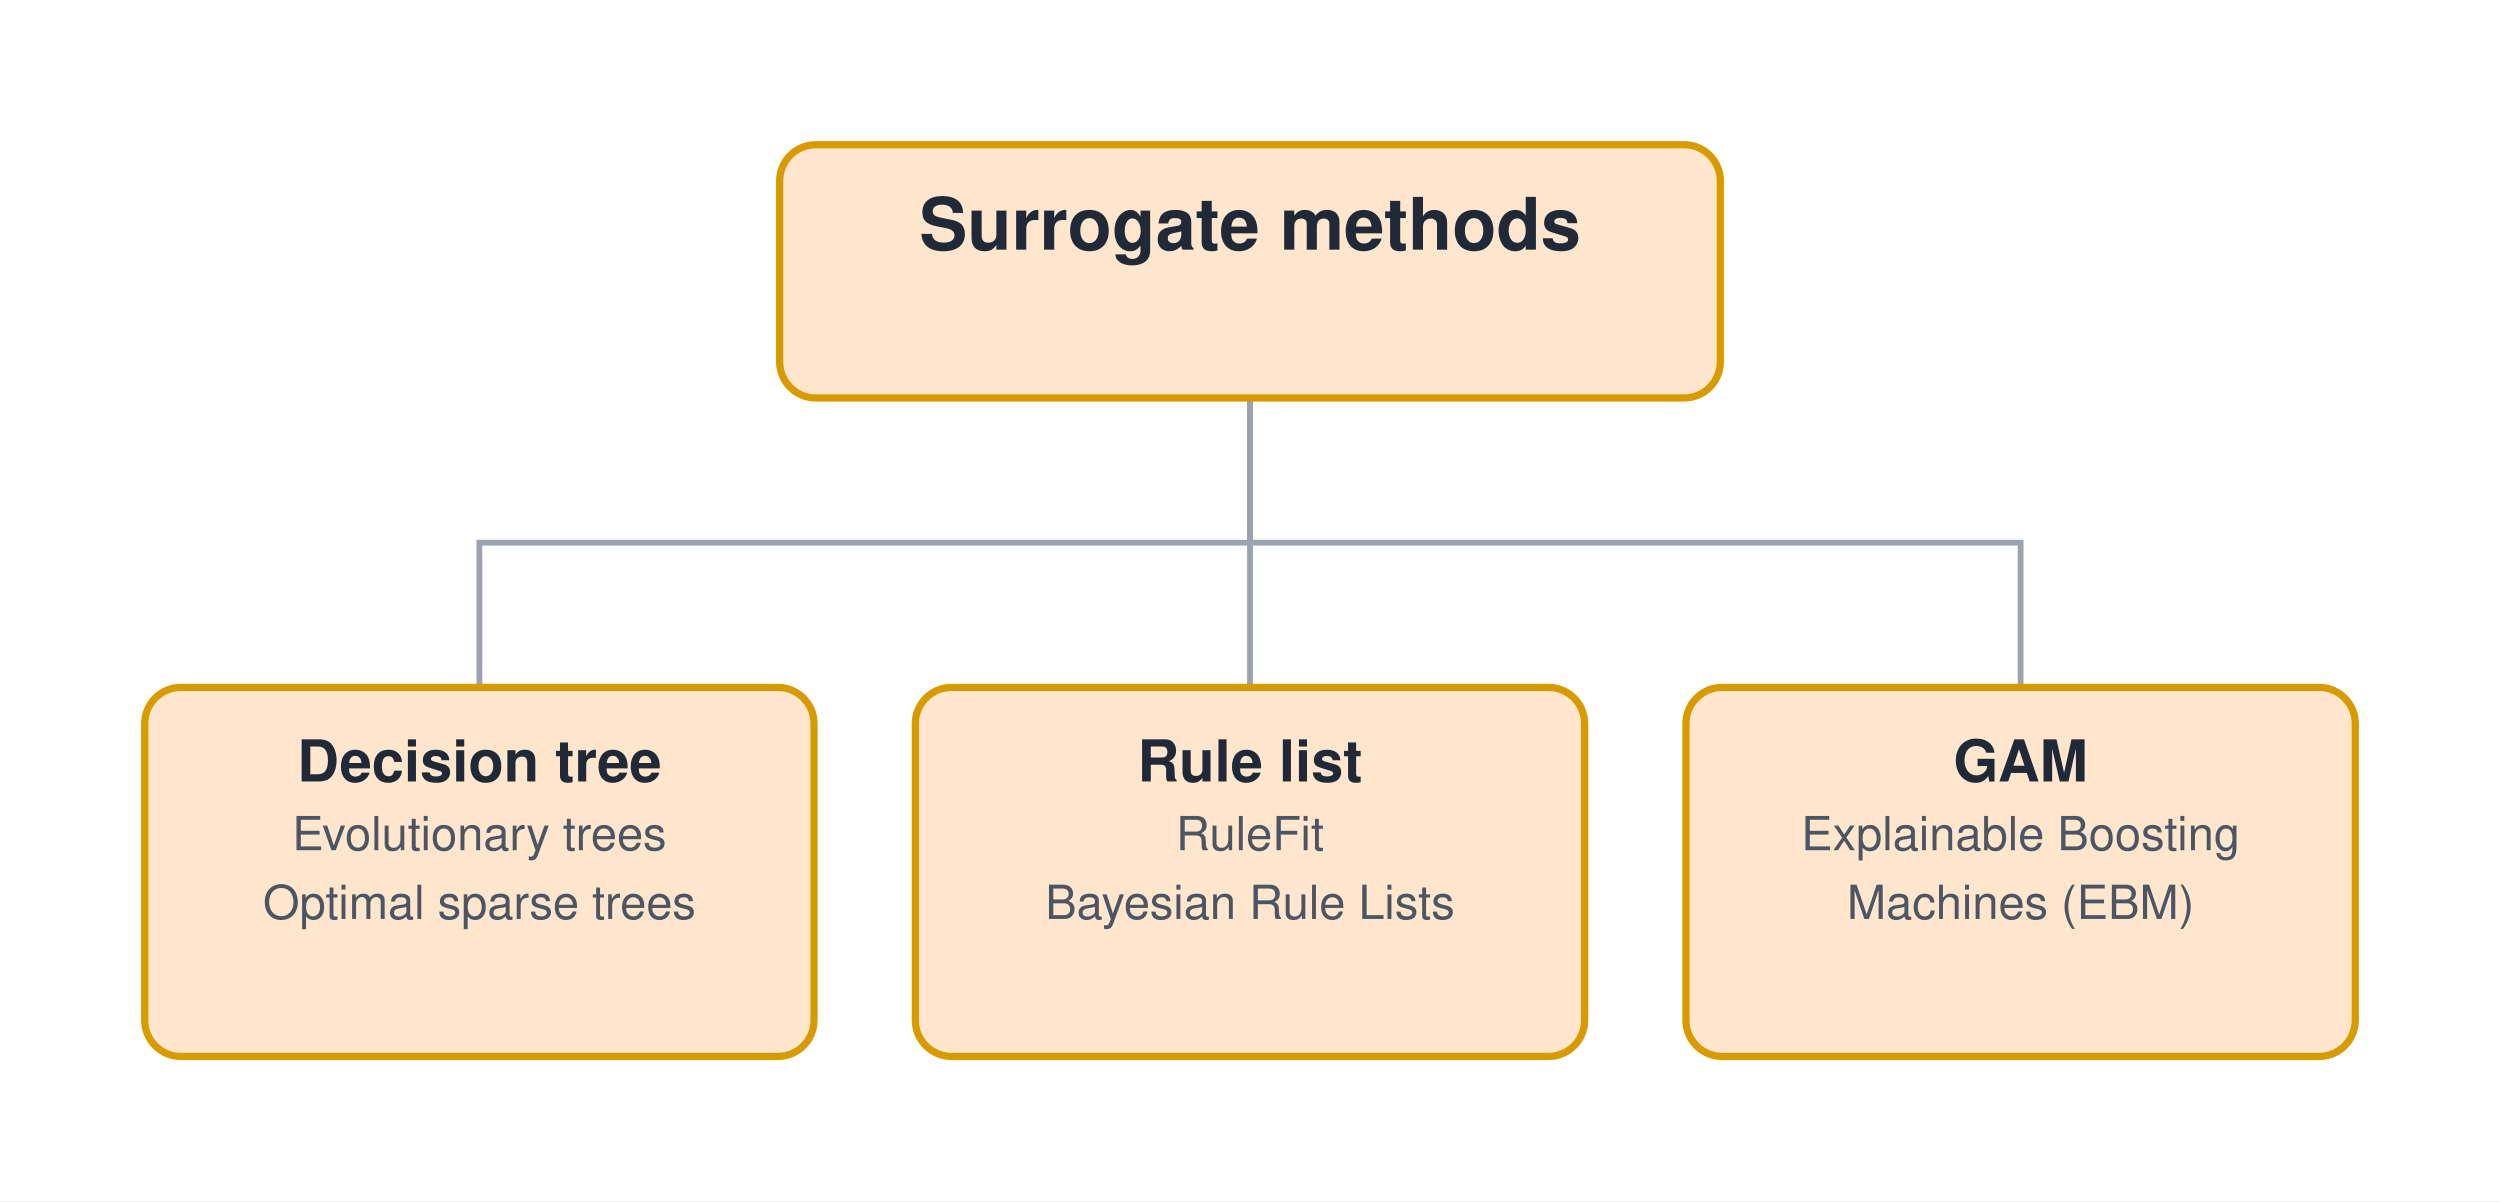
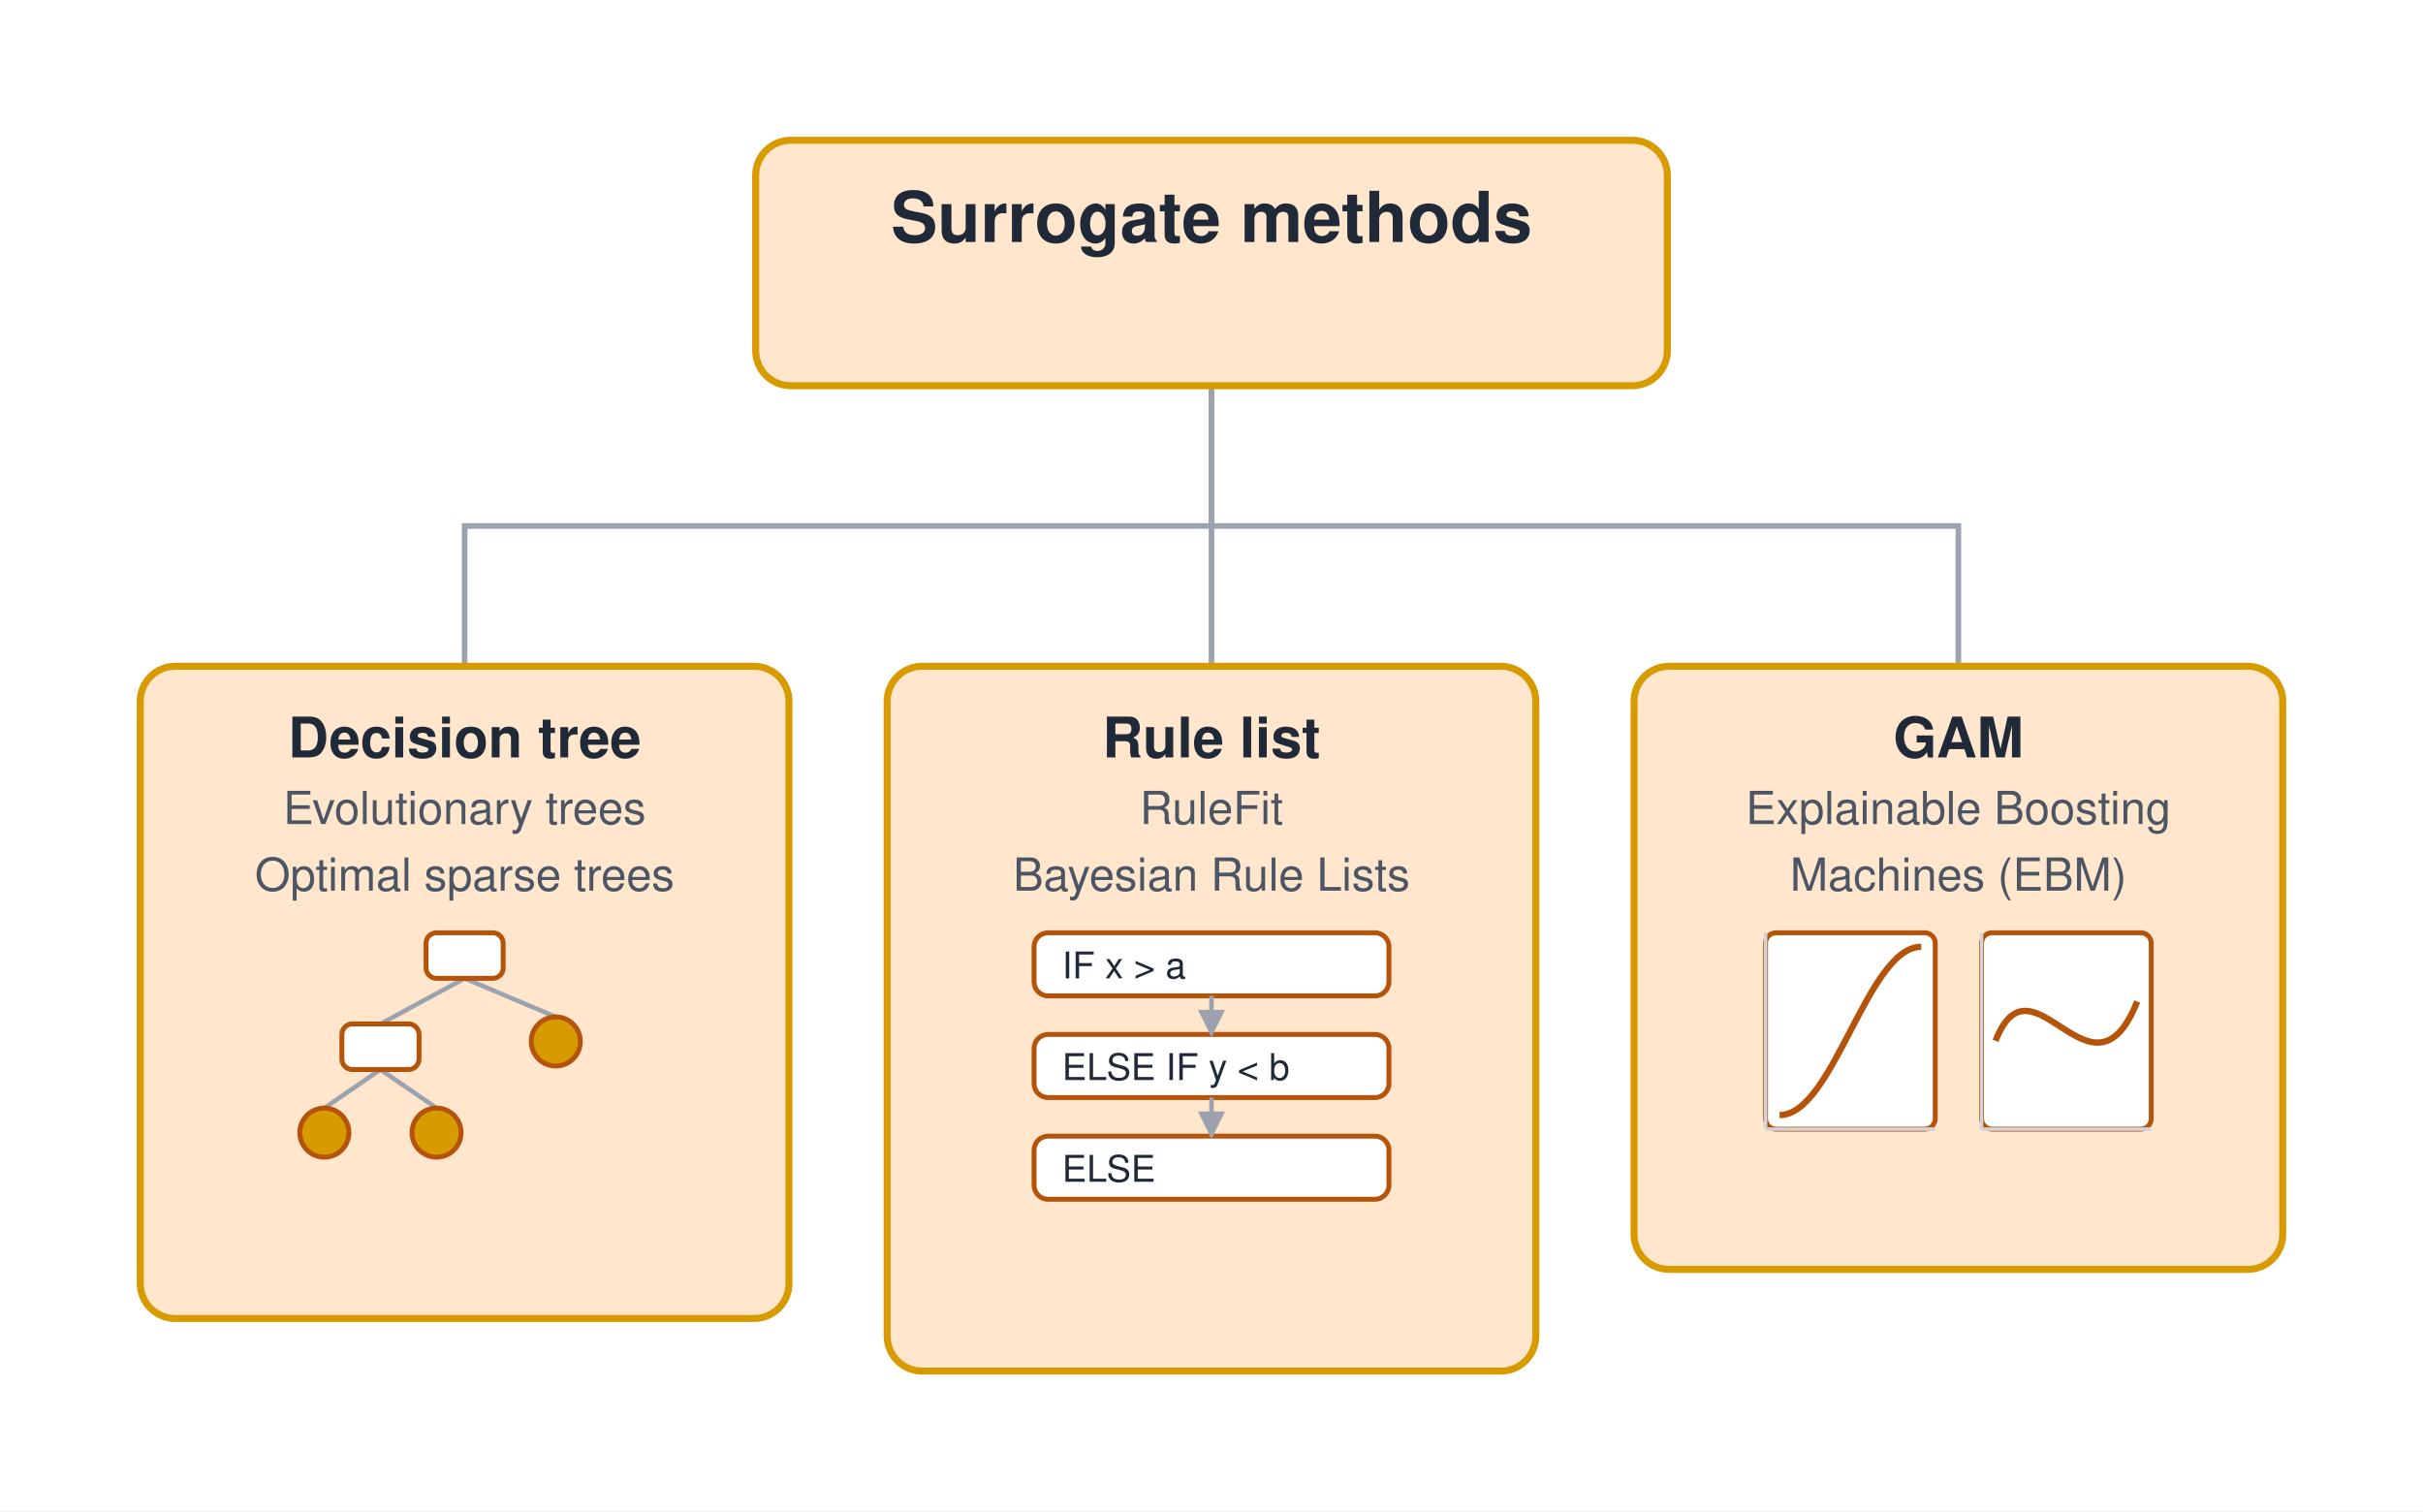
- <svg xmlns="http://www.w3.org/2000/svg" version="1.1" content="&lt;mxfile host=&quot;app.diagrams.net&quot;&gt;&lt;diagram id=&quot;fi-sur&quot; name=&quot;Feature importance - SUR&quot;&gt;&lt;mxGraphModel dx=&quot;691&quot; dy=&quot;332&quot; grid=&quot;1&quot; gridSize=&quot;10&quot; page=&quot;1&quot; pageWidth=&quot;691&quot; pageHeight=&quot;332&quot;&gt;&lt;root&gt;&lt;mxCell id=&quot;0&quot;/&gt;&lt;mxCell id=&quot;1&quot; parent=&quot;0&quot;/&gt;&lt;mxCell id=&quot;SUR&quot; value=&quot;&amp;lt;span style=&amp;quot;font-size:20px;color:#1F2937;font-weight:bold;&amp;quot;&amp;gt;Surrogate methods&amp;lt;/span&amp;gt;&quot; style=&quot;rounded=1;whiteSpace=wrap;html=1;fillColor=#FFE6CC;strokeColor=#D79B00;strokeWidth=2;&quot; vertex=&quot;1&quot; parent=&quot;1&quot;&gt;&lt;mxGeometry x=&quot;216&quot; y=&quot;40&quot; width=&quot;260&quot; height=&quot;70&quot; as=&quot;geometry&quot;/&gt;&lt;/mxCell&gt;&lt;mxCell id=&quot;SUR_TREE&quot; value=&quot;&amp;lt;span style=&amp;quot;font-size:16px;color:#1F2937;font-weight:bold;&amp;quot;&amp;gt;Decision tree&amp;lt;/span&amp;gt;&amp;lt;br&amp;gt;&amp;lt;span style=&amp;quot;font-size:13px;color:#4B5563;&amp;quot;&amp;gt;Evolutionary trees&amp;lt;/span&amp;gt;&amp;lt;br&amp;gt;&amp;lt;span style=&amp;quot;font-size:13px;color:#4B5563;&amp;quot;&amp;gt;Optimal sparse trees&amp;lt;/span&amp;gt;&quot; style=&quot;rounded=1;whiteSpace=wrap;html=1;fillColor=#FFE6CC;strokeColor=#D79B00;strokeWidth=2;&quot; vertex=&quot;1&quot; parent=&quot;1&quot;&gt;&lt;mxGeometry x=&quot;40&quot; y=&quot;190&quot; width=&quot;185&quot; height=&quot;102&quot; as=&quot;geometry&quot;/&gt;&lt;/mxCell&gt;&lt;mxCell id=&quot;SUR_RULE&quot; value=&quot;&amp;lt;span style=&amp;quot;font-size:16px;color:#1F2937;font-weight:bold;&amp;quot;&amp;gt;Rule list&amp;lt;/span&amp;gt;&amp;lt;br&amp;gt;&amp;lt;span style=&amp;quot;font-size:13px;color:#4B5563;&amp;quot;&amp;gt;RuleFit&amp;lt;/span&amp;gt;&amp;lt;br&amp;gt;&amp;lt;span style=&amp;quot;font-size:13px;color:#4B5563;&amp;quot;&amp;gt;Bayesian Rule Lists&amp;lt;/span&amp;gt;&quot; style=&quot;rounded=1;whiteSpace=wrap;html=1;fillColor=#FFE6CC;strokeColor=#D79B00;strokeWidth=2;&quot; vertex=&quot;1&quot; parent=&quot;1&quot;&gt;&lt;mxGeometry x=&quot;253&quot; y=&quot;190&quot; width=&quot;185&quot; height=&quot;102&quot; as=&quot;geometry&quot;/&gt;&lt;/mxCell&gt;&lt;mxCell id=&quot;SUR_GAM&quot; value=&quot;&amp;lt;span style=&amp;quot;font-size:16px;color:#1F2937;font-weight:bold;&amp;quot;&amp;gt;GAM&amp;lt;/span&amp;gt;&amp;lt;br&amp;gt;&amp;lt;span style=&amp;quot;font-size:13px;color:#4B5563;&amp;quot;&amp;gt;Explainable Boosting&amp;lt;/span&amp;gt;&amp;lt;br&amp;gt;&amp;lt;span style=&amp;quot;font-size:13px;color:#4B5563;&amp;quot;&amp;gt;Machines (EBM)&amp;lt;/span&amp;gt;&quot; style=&quot;rounded=1;whiteSpace=wrap;html=1;fillColor=#FFE6CC;strokeColor=#D79B00;strokeWidth=2;&quot; vertex=&quot;1&quot; parent=&quot;1&quot;&gt;&lt;mxGeometry x=&quot;466&quot; y=&quot;190&quot; width=&quot;185&quot; height=&quot;102&quot; as=&quot;geometry&quot;/&gt;&lt;/mxCell&gt;&lt;mxCell id=&quot;e0&quot; style=&quot;edgeStyle=orthogonalEdgeStyle;rounded=0;html=1;strokeColor=#9CA3AF;&quot; edge=&quot;1&quot; parent=&quot;1&quot; source=&quot;SUR&quot; target=&quot;SUR_TREE&quot;&gt;&lt;mxGeometry relative=&quot;1&quot; as=&quot;geometry&quot;/&gt;&lt;/mxCell&gt;&lt;mxCell id=&quot;e1&quot; style=&quot;edgeStyle=orthogonalEdgeStyle;rounded=0;html=1;strokeColor=#9CA3AF;&quot; edge=&quot;1&quot; parent=&quot;1&quot; source=&quot;SUR&quot; target=&quot;SUR_RULE&quot;&gt;&lt;mxGeometry relative=&quot;1&quot; as=&quot;geometry&quot;/&gt;&lt;/mxCell&gt;&lt;mxCell id=&quot;e2&quot; style=&quot;edgeStyle=orthogonalEdgeStyle;rounded=0;html=1;strokeColor=#9CA3AF;&quot; edge=&quot;1&quot; parent=&quot;1&quot; source=&quot;SUR&quot; target=&quot;SUR_GAM&quot;&gt;&lt;mxGeometry relative=&quot;1&quot; as=&quot;geometry&quot;/&gt;&lt;/mxCell&gt;&lt;/root&gt;&lt;/mxGraphModel&gt;&lt;/diagram&gt;&lt;/mxfile&gt;" width="691" height="332" viewBox="0 0 691 332">
-   <rect width="691" height="332" fill="white" />
+ <svg xmlns="http://www.w3.org/2000/svg" version="1.1" content="&lt;mxfile host=&quot;app.diagrams.net&quot;&gt;&lt;diagram id=&quot;fi-sur&quot; name=&quot;Feature importance - SUR&quot;&gt;&lt;mxGraphModel dx=&quot;691&quot; dy=&quot;431&quot; grid=&quot;1&quot; gridSize=&quot;10&quot; page=&quot;1&quot; pageWidth=&quot;691&quot; pageHeight=&quot;431&quot;&gt;&lt;root&gt;&lt;mxCell id=&quot;0&quot;/&gt;&lt;mxCell id=&quot;1&quot; parent=&quot;0&quot;/&gt;&lt;mxCell id=&quot;SUR&quot; value=&quot;&amp;lt;span style=&amp;quot;font-size:20px;color:#1F2937;font-weight:bold;&amp;quot;&amp;gt;Surrogate methods&amp;lt;/span&amp;gt;&quot; style=&quot;rounded=1;whiteSpace=wrap;html=1;fillColor=#FFE6CC;strokeColor=#D79B00;strokeWidth=2;&quot; vertex=&quot;1&quot; parent=&quot;1&quot;&gt;&lt;mxGeometry x=&quot;216&quot; y=&quot;40&quot; width=&quot;260&quot; height=&quot;70&quot; as=&quot;geometry&quot;/&gt;&lt;/mxCell&gt;&lt;mxCell id=&quot;SUR_TREE&quot; value=&quot;&amp;lt;span style=&amp;quot;font-size:16px;color:#1F2937;font-weight:bold;&amp;quot;&amp;gt;Decision tree&amp;lt;/span&amp;gt;&amp;lt;br&amp;gt;&amp;lt;span style=&amp;quot;font-size:13px;color:#4B5563;&amp;quot;&amp;gt;Evolutionary trees&amp;lt;/span&amp;gt;&amp;lt;br&amp;gt;&amp;lt;span style=&amp;quot;font-size:13px;color:#4B5563;&amp;quot;&amp;gt;Optimal sparse trees&amp;lt;/span&amp;gt;&quot; style=&quot;rounded=1;whiteSpace=wrap;html=1;fillColor=#FFE6CC;strokeColor=#D79B00;strokeWidth=2;&quot; vertex=&quot;1&quot; parent=&quot;1&quot;&gt;&lt;mxGeometry x=&quot;40&quot; y=&quot;190&quot; width=&quot;185&quot; height=&quot;186&quot; as=&quot;geometry&quot;/&gt;&lt;/mxCell&gt;&lt;mxCell id=&quot;SUR_TREE_root&quot; value=&quot;&quot; style=&quot;rounded=1;whiteSpace=wrap;html=1;fillColor=#FFFFFF;strokeColor=#B45309;&quot; vertex=&quot;1&quot; parent=&quot;1&quot;&gt;&lt;mxGeometry x=&quot;122&quot; y=&quot;266&quot; width=&quot;22&quot; height=&quot;13&quot; as=&quot;geometry&quot;/&gt;&lt;/mxCell&gt;&lt;mxCell id=&quot;SUR_TREE_left&quot; value=&quot;&quot; style=&quot;rounded=1;whiteSpace=wrap;html=1;fillColor=#FFFFFF;strokeColor=#B45309;&quot; vertex=&quot;1&quot; parent=&quot;1&quot;&gt;&lt;mxGeometry x=&quot;98&quot; y=&quot;292&quot; width=&quot;22&quot; height=&quot;13&quot; as=&quot;geometry&quot;/&gt;&lt;/mxCell&gt;&lt;mxCell id=&quot;SUR_TREE_right&quot; value=&quot;&quot; style=&quot;ellipse;whiteSpace=wrap;html=1;fillColor=#D79B00;strokeColor=#B45309;&quot; vertex=&quot;1&quot; parent=&quot;1&quot;&gt;&lt;mxGeometry x=&quot;152&quot; y=&quot;290&quot; width=&quot;14&quot; height=&quot;14&quot; as=&quot;geometry&quot;/&gt;&lt;/mxCell&gt;&lt;mxCell id=&quot;SUR_TREE_gl&quot; value=&quot;&quot; style=&quot;ellipse;whiteSpace=wrap;html=1;fillColor=#D79B00;strokeColor=#B45309;&quot; vertex=&quot;1&quot; parent=&quot;1&quot;&gt;&lt;mxGeometry x=&quot;86&quot; y=&quot;316&quot; width=&quot;14&quot; height=&quot;14&quot; as=&quot;geometry&quot;/&gt;&lt;/mxCell&gt;&lt;mxCell id=&quot;SUR_TREE_gr&quot; value=&quot;&quot; style=&quot;ellipse;whiteSpace=wrap;html=1;fillColor=#D79B00;strokeColor=#B45309;&quot; vertex=&quot;1&quot; parent=&quot;1&quot;&gt;&lt;mxGeometry x=&quot;118&quot; y=&quot;316&quot; width=&quot;14&quot; height=&quot;14&quot; as=&quot;geometry&quot;/&gt;&lt;/mxCell&gt;&lt;mxCell id=&quot;SUR_TREE_e0&quot; style=&quot;edgeStyle=none;html=1;endArrow=none;strokeColor=#9CA3AF;&quot; edge=&quot;1&quot; parent=&quot;1&quot; source=&quot;SUR_TREE_root&quot; target=&quot;SUR_TREE_left&quot;&gt;&lt;mxGeometry relative=&quot;1&quot; as=&quot;geometry&quot;/&gt;&lt;/mxCell&gt;&lt;mxCell id=&quot;SUR_TREE_e1&quot; style=&quot;edgeStyle=none;html=1;endArrow=none;strokeColor=#9CA3AF;&quot; edge=&quot;1&quot; parent=&quot;1&quot; source=&quot;SUR_TREE_root&quot; target=&quot;SUR_TREE_right&quot;&gt;&lt;mxGeometry relative=&quot;1&quot; as=&quot;geometry&quot;/&gt;&lt;/mxCell&gt;&lt;mxCell id=&quot;SUR_TREE_e2&quot; style=&quot;edgeStyle=none;html=1;endArrow=none;strokeColor=#9CA3AF;&quot; edge=&quot;1&quot; parent=&quot;1&quot; source=&quot;SUR_TREE_left&quot; target=&quot;SUR_TREE_gl&quot;&gt;&lt;mxGeometry relative=&quot;1&quot; as=&quot;geometry&quot;/&gt;&lt;/mxCell&gt;&lt;mxCell id=&quot;SUR_TREE_e3&quot; style=&quot;edgeStyle=none;html=1;endArrow=none;strokeColor=#9CA3AF;&quot; edge=&quot;1&quot; parent=&quot;1&quot; source=&quot;SUR_TREE_left&quot; target=&quot;SUR_TREE_gr&quot;&gt;&lt;mxGeometry relative=&quot;1&quot; as=&quot;geometry&quot;/&gt;&lt;/mxCell&gt;&lt;mxCell id=&quot;SUR_RULE&quot; value=&quot;&amp;lt;span style=&amp;quot;font-size:16px;color:#1F2937;font-weight:bold;&amp;quot;&amp;gt;Rule list&amp;lt;/span&amp;gt;&amp;lt;br&amp;gt;&amp;lt;span style=&amp;quot;font-size:13px;color:#4B5563;&amp;quot;&amp;gt;RuleFit&amp;lt;/span&amp;gt;&amp;lt;br&amp;gt;&amp;lt;span style=&amp;quot;font-size:13px;color:#4B5563;&amp;quot;&amp;gt;Bayesian Rule Lists&amp;lt;/span&amp;gt;&quot; style=&quot;rounded=1;whiteSpace=wrap;html=1;fillColor=#FFE6CC;strokeColor=#D79B00;strokeWidth=2;&quot; vertex=&quot;1&quot; parent=&quot;1&quot;&gt;&lt;mxGeometry x=&quot;253&quot; y=&quot;190&quot; width=&quot;185&quot; height=&quot;201&quot; as=&quot;geometry&quot;/&gt;&lt;/mxCell&gt;&lt;mxCell id=&quot;SUR_RULE_r0&quot; value=&quot;IF  x &amp;gt; a&quot; style=&quot;rounded=1;whiteSpace=wrap;html=1;align=left;spacingLeft=6;fontSize=11;fillColor=#FFFFFF;strokeColor=#B45309;&quot; vertex=&quot;1&quot; parent=&quot;1&quot;&gt;&lt;mxGeometry x=&quot;295&quot; y=&quot;266&quot; width=&quot;101&quot; height=&quot;18&quot; as=&quot;geometry&quot;/&gt;&lt;/mxCell&gt;&lt;mxCell id=&quot;SUR_RULE_r1&quot; value=&quot;ELSE IF  y &amp;lt; b&quot; style=&quot;rounded=1;whiteSpace=wrap;html=1;align=left;spacingLeft=6;fontSize=11;fillColor=#FFFFFF;strokeColor=#B45309;&quot; vertex=&quot;1&quot; parent=&quot;1&quot;&gt;&lt;mxGeometry x=&quot;295&quot; y=&quot;295&quot; width=&quot;101&quot; height=&quot;18&quot; as=&quot;geometry&quot;/&gt;&lt;/mxCell&gt;&lt;mxCell id=&quot;SUR_RULE_re1&quot; style=&quot;edgeStyle=none;html=1;endArrow=block;endSize=5;strokeColor=#9CA3AF;&quot; edge=&quot;1&quot; parent=&quot;1&quot; source=&quot;SUR_RULE_r0&quot; target=&quot;SUR_RULE_r1&quot;&gt;&lt;mxGeometry relative=&quot;1&quot; as=&quot;geometry&quot;/&gt;&lt;/mxCell&gt;&lt;mxCell id=&quot;SUR_RULE_r2&quot; value=&quot;ELSE&quot; style=&quot;rounded=1;whiteSpace=wrap;html=1;align=left;spacingLeft=6;fontSize=11;fillColor=#FFFFFF;strokeColor=#B45309;&quot; vertex=&quot;1&quot; parent=&quot;1&quot;&gt;&lt;mxGeometry x=&quot;295&quot; y=&quot;324&quot; width=&quot;101&quot; height=&quot;18&quot; as=&quot;geometry&quot;/&gt;&lt;/mxCell&gt;&lt;mxCell id=&quot;SUR_RULE_re2&quot; style=&quot;edgeStyle=none;html=1;endArrow=block;endSize=5;strokeColor=#9CA3AF;&quot; edge=&quot;1&quot; parent=&quot;1&quot; source=&quot;SUR_RULE_r1&quot; target=&quot;SUR_RULE_r2&quot;&gt;&lt;mxGeometry relative=&quot;1&quot; as=&quot;geometry&quot;/&gt;&lt;/mxCell&gt;&lt;mxCell id=&quot;SUR_GAM&quot; value=&quot;&amp;lt;span style=&amp;quot;font-size:16px;color:#1F2937;font-weight:bold;&amp;quot;&amp;gt;GAM&amp;lt;/span&amp;gt;&amp;lt;br&amp;gt;&amp;lt;span style=&amp;quot;font-size:13px;color:#4B5563;&amp;quot;&amp;gt;Explainable Boosting&amp;lt;/span&amp;gt;&amp;lt;br&amp;gt;&amp;lt;span style=&amp;quot;font-size:13px;color:#4B5563;&amp;quot;&amp;gt;Machines (EBM)&amp;lt;/span&amp;gt;&quot; style=&quot;rounded=1;whiteSpace=wrap;html=1;fillColor=#FFE6CC;strokeColor=#D79B00;strokeWidth=2;&quot; vertex=&quot;1&quot; parent=&quot;1&quot;&gt;&lt;mxGeometry x=&quot;466&quot; y=&quot;190&quot; width=&quot;185&quot; height=&quot;172&quot; as=&quot;geometry&quot;/&gt;&lt;/mxCell&gt;&lt;mxCell id=&quot;SUR_GAM_f1&quot; value=&quot;&quot; style=&quot;rounded=1;whiteSpace=wrap;html=1;fillColor=#FFFFFF;strokeColor=#B45309;&quot; vertex=&quot;1&quot; parent=&quot;1&quot;&gt;&lt;mxGeometry x=&quot;504&quot; y=&quot;266&quot; width=&quot;48&quot; height=&quot;56&quot; as=&quot;geometry&quot;/&gt;&lt;/mxCell&gt;&lt;mxCell id=&quot;SUR_GAM_f2&quot; value=&quot;&quot; style=&quot;rounded=1;whiteSpace=wrap;html=1;fillColor=#FFFFFF;strokeColor=#B45309;&quot; vertex=&quot;1&quot; parent=&quot;1&quot;&gt;&lt;mxGeometry x=&quot;565&quot; y=&quot;266&quot; width=&quot;48&quot; height=&quot;56&quot; as=&quot;geometry&quot;/&gt;&lt;/mxCell&gt;&lt;mxCell id=&quot;SUR_GAM_c1&quot; style=&quot;edgeStyle=none;html=1;curved=1;endArrow=none;strokeColor=#B45309;strokeWidth=2;&quot; edge=&quot;1&quot; parent=&quot;1&quot;&gt;&lt;mxGeometry relative=&quot;1&quot; as=&quot;geometry&quot;&gt;&lt;mxPoint x=&quot;508&quot; y=&quot;318&quot; as=&quot;sourcePoint&quot;/&gt;&lt;mxPoint x=&quot;548&quot; y=&quot;270&quot; as=&quot;targetPoint&quot;/&gt;&lt;Array as=&quot;points&quot;&gt;&lt;mxPoint x=&quot;523&quot; y=&quot;318&quot;/&gt;&lt;mxPoint x=&quot;533&quot; y=&quot;270&quot;/&gt;&lt;/Array&gt;&lt;/mxGeometry&gt;&lt;/mxCell&gt;&lt;mxCell id=&quot;SUR_GAM_c2&quot; style=&quot;edgeStyle=none;html=1;curved=1;endArrow=none;strokeColor=#B45309;strokeWidth=2;&quot; edge=&quot;1&quot; parent=&quot;1&quot;&gt;&lt;mxGeometry relative=&quot;1&quot; as=&quot;geometry&quot;&gt;&lt;mxPoint x=&quot;569&quot; y=&quot;297&quot; as=&quot;sourcePoint&quot;/&gt;&lt;mxPoint x=&quot;610&quot; y=&quot;286&quot; as=&quot;targetPoint&quot;/&gt;&lt;Array as=&quot;points&quot;&gt;&lt;mxPoint x=&quot;580&quot; y=&quot;270&quot;/&gt;&lt;mxPoint x=&quot;597&quot; y=&quot;318&quot;/&gt;&lt;/Array&gt;&lt;/mxGeometry&gt;&lt;/mxCell&gt;&lt;mxCell id=&quot;e0&quot; style=&quot;edgeStyle=orthogonalEdgeStyle;rounded=0;html=1;strokeColor=#9CA3AF;&quot; edge=&quot;1&quot; parent=&quot;1&quot; source=&quot;SUR&quot; target=&quot;SUR_TREE&quot;&gt;&lt;mxGeometry relative=&quot;1&quot; as=&quot;geometry&quot;/&gt;&lt;/mxCell&gt;&lt;mxCell id=&quot;e1&quot; style=&quot;edgeStyle=orthogonalEdgeStyle;rounded=0;html=1;strokeColor=#9CA3AF;&quot; edge=&quot;1&quot; parent=&quot;1&quot; source=&quot;SUR&quot; target=&quot;SUR_RULE&quot;&gt;&lt;mxGeometry relative=&quot;1&quot; as=&quot;geometry&quot;/&gt;&lt;/mxCell&gt;&lt;mxCell id=&quot;e2&quot; style=&quot;edgeStyle=orthogonalEdgeStyle;rounded=0;html=1;strokeColor=#9CA3AF;&quot; edge=&quot;1&quot; parent=&quot;1&quot; source=&quot;SUR&quot; target=&quot;SUR_GAM&quot;&gt;&lt;mxGeometry relative=&quot;1&quot; as=&quot;geometry&quot;/&gt;&lt;/mxCell&gt;&lt;/root&gt;&lt;/mxGraphModel&gt;&lt;/diagram&gt;&lt;/mxfile&gt;" width="691" height="431" viewBox="0 0 691 431">
+   <defs>
+     <marker id="rulearrow" viewBox="0 0 10 10" refX="9" refY="5" markerWidth="6" markerHeight="6" orient="auto-start-reverse">
+       <path d="M 0 0 L 10 5 L 0 10 z" fill="#9CA3AF" />
+     </marker>
+   </defs>
+   <rect width="691" height="431" fill="white" />
  <path d="M 345.5 110.0 L 345.5 150.0 L 132.5 150.0 L 132.5 190.0" fill="none" stroke="#9CA3AF" stroke-width="1.6" />
  <path d="M 345.5 110.0 L 345.5 150.0 L 345.5 150.0 L 345.5 190.0" fill="none" stroke="#9CA3AF" stroke-width="1.6" />
  <path d="M 345.5 110.0 L 345.5 150.0 L 558.5 150.0 L 558.5 190.0" fill="none" stroke="#9CA3AF" stroke-width="1.6" />
  <rect x="215.5" y="40.0" width="260.0" height="70.0" rx="10" ry="10" fill="#FFE6CC" stroke="#D79B00" stroke-width="2" />
  <text x="345.5" y="69.0" text-anchor="middle" font-family="Helvetica, Arial, sans-serif" font-size="20" font-weight="bold" fill="#1F2937">Surrogate methods</text>
-   <rect x="40.0" y="190.0" width="185.0" height="102.0" rx="10" ry="10" fill="#FFE6CC" stroke="#D79B00" stroke-width="2" />
+   <rect x="40.0" y="190.0" width="185.0" height="186.0" rx="10" ry="10" fill="#FFE6CC" stroke="#D79B00" stroke-width="2" />
  <text x="132.5" y="216.0" text-anchor="middle" font-family="Helvetica, Arial, sans-serif" font-size="16" font-weight="bold" fill="#1F2937">Decision tree</text>
  <text x="132.5" y="235.0" text-anchor="middle" font-family="Helvetica, Arial, sans-serif" font-size="13" fill="#4B5563">Evolutionary trees</text>
  <text x="132.5" y="254.0" text-anchor="middle" font-family="Helvetica, Arial, sans-serif" font-size="13" fill="#4B5563">Optimal sparse trees</text>
-   <rect x="253.0" y="190.0" width="185.0" height="102.0" rx="10" ry="10" fill="#FFE6CC" stroke="#D79B00" stroke-width="2" />
+   <line x1="132.5" y1="279.0" x2="108.5" y2="292.0" stroke="#9CA3AF" stroke-width="1.3" />
+   <line x1="132.5" y1="279.0" x2="158.5" y2="290.0" stroke="#9CA3AF" stroke-width="1.3" />
+   <line x1="108.5" y1="305.0" x2="92.5" y2="316.0" stroke="#9CA3AF" stroke-width="1.3" />
+   <line x1="108.5" y1="305.0" x2="124.5" y2="316.0" stroke="#9CA3AF" stroke-width="1.3" />
+   <rect x="121.5" y="266.0" width="22" height="13" rx="3" ry="3" fill="#FFFFFF" stroke="#B45309" stroke-width="1.4" />
+   <rect x="97.5" y="292.0" width="22" height="13" rx="3" ry="3" fill="#FFFFFF" stroke="#B45309" stroke-width="1.4" />
+   <circle cx="158.5" cy="297.0" r="7" fill="#D79B00" stroke="#B45309" stroke-width="1.4" />
+   <circle cx="92.5" cy="323.0" r="7" fill="#D79B00" stroke="#B45309" stroke-width="1.4" />
+   <circle cx="124.5" cy="323.0" r="7" fill="#D79B00" stroke="#B45309" stroke-width="1.4" />
+   <rect x="253.0" y="190.0" width="185.0" height="201.0" rx="10" ry="10" fill="#FFE6CC" stroke="#D79B00" stroke-width="2" />
  <text x="345.5" y="216.0" text-anchor="middle" font-family="Helvetica, Arial, sans-serif" font-size="16" font-weight="bold" fill="#1F2937">Rule list</text>
  <text x="345.5" y="235.0" text-anchor="middle" font-family="Helvetica, Arial, sans-serif" font-size="13" fill="#4B5563">RuleFit</text>
  <text x="345.5" y="254.0" text-anchor="middle" font-family="Helvetica, Arial, sans-serif" font-size="13" fill="#4B5563">Bayesian Rule Lists</text>
-   <rect x="466.0" y="190.0" width="185.0" height="102.0" rx="10" ry="10" fill="#FFE6CC" stroke="#D79B00" stroke-width="2" />
+   <rect x="294.9" y="266.0" width="101.2" height="18" rx="4" ry="4" fill="#FFFFFF" stroke="#B45309" stroke-width="1.4" />
+   <text x="302.9" y="279.0" font-family="Helvetica, Arial, sans-serif" font-size="10.5" fill="#1F2937">IF  x &gt; a</text>
+   <rect x="294.9" y="295.0" width="101.2" height="18" rx="4" ry="4" fill="#FFFFFF" stroke="#B45309" stroke-width="1.4" />
+   <text x="302.9" y="308.0" font-family="Helvetica, Arial, sans-serif" font-size="10.5" fill="#1F2937">ELSE IF  y &lt; b</text>
+   <line x1="345.5" y1="284.0" x2="345.5" y2="295.0" stroke="#9CA3AF" stroke-width="1.3" marker-end="url(#rulearrow)" />
+   <rect x="294.9" y="324.0" width="101.2" height="18" rx="4" ry="4" fill="#FFFFFF" stroke="#B45309" stroke-width="1.4" />
+   <text x="302.9" y="337.0" font-family="Helvetica, Arial, sans-serif" font-size="10.5" fill="#1F2937">ELSE</text>
+   <line x1="345.5" y1="313.0" x2="345.5" y2="324.0" stroke="#9CA3AF" stroke-width="1.3" marker-end="url(#rulearrow)" />
+   <rect x="466.0" y="190.0" width="185.0" height="172.0" rx="10" ry="10" fill="#FFE6CC" stroke="#D79B00" stroke-width="2" />
  <text x="558.5" y="216.0" text-anchor="middle" font-family="Helvetica, Arial, sans-serif" font-size="16" font-weight="bold" fill="#1F2937">GAM</text>
  <text x="558.5" y="235.0" text-anchor="middle" font-family="Helvetica, Arial, sans-serif" font-size="13" fill="#4B5563">Explainable Boosting</text>
  <text x="558.5" y="254.0" text-anchor="middle" font-family="Helvetica, Arial, sans-serif" font-size="13" fill="#4B5563">Machines (EBM)</text>
+   <rect x="503.5" y="266.0" width="48.4" height="56.0" rx="3" ry="3" fill="#FFFFFF" stroke="#B45309" stroke-width="1.4" />
+   <rect x="565.1" y="266.0" width="48.4" height="56.0" rx="3" ry="3" fill="#FFFFFF" stroke="#B45309" stroke-width="1.4" />
+   <line x1="503.5" y1="322.0" x2="551.9" y2="322.0" stroke="#D1D5DB" stroke-width="1" />
+   <line x1="503.5" y1="266.0" x2="503.5" y2="322.0" stroke="#D1D5DB" stroke-width="1" />
+   <line x1="565.1" y1="322.0" x2="613.5" y2="322.0" stroke="#D1D5DB" stroke-width="1" />
+   <line x1="565.1" y1="266.0" x2="565.1" y2="322.0" stroke="#D1D5DB" stroke-width="1" />
+   <path d="M 507.5 318.0 C 522.9 318.0, 532.5 270.0, 547.9 270.0" fill="none" stroke="#B45309" stroke-width="1.8" />
+   <path d="M 569.1 296.8 C 579.6 270.0, 596.6 318.0, 609.5 285.6" fill="none" stroke="#B45309" stroke-width="1.8" />
</svg>
